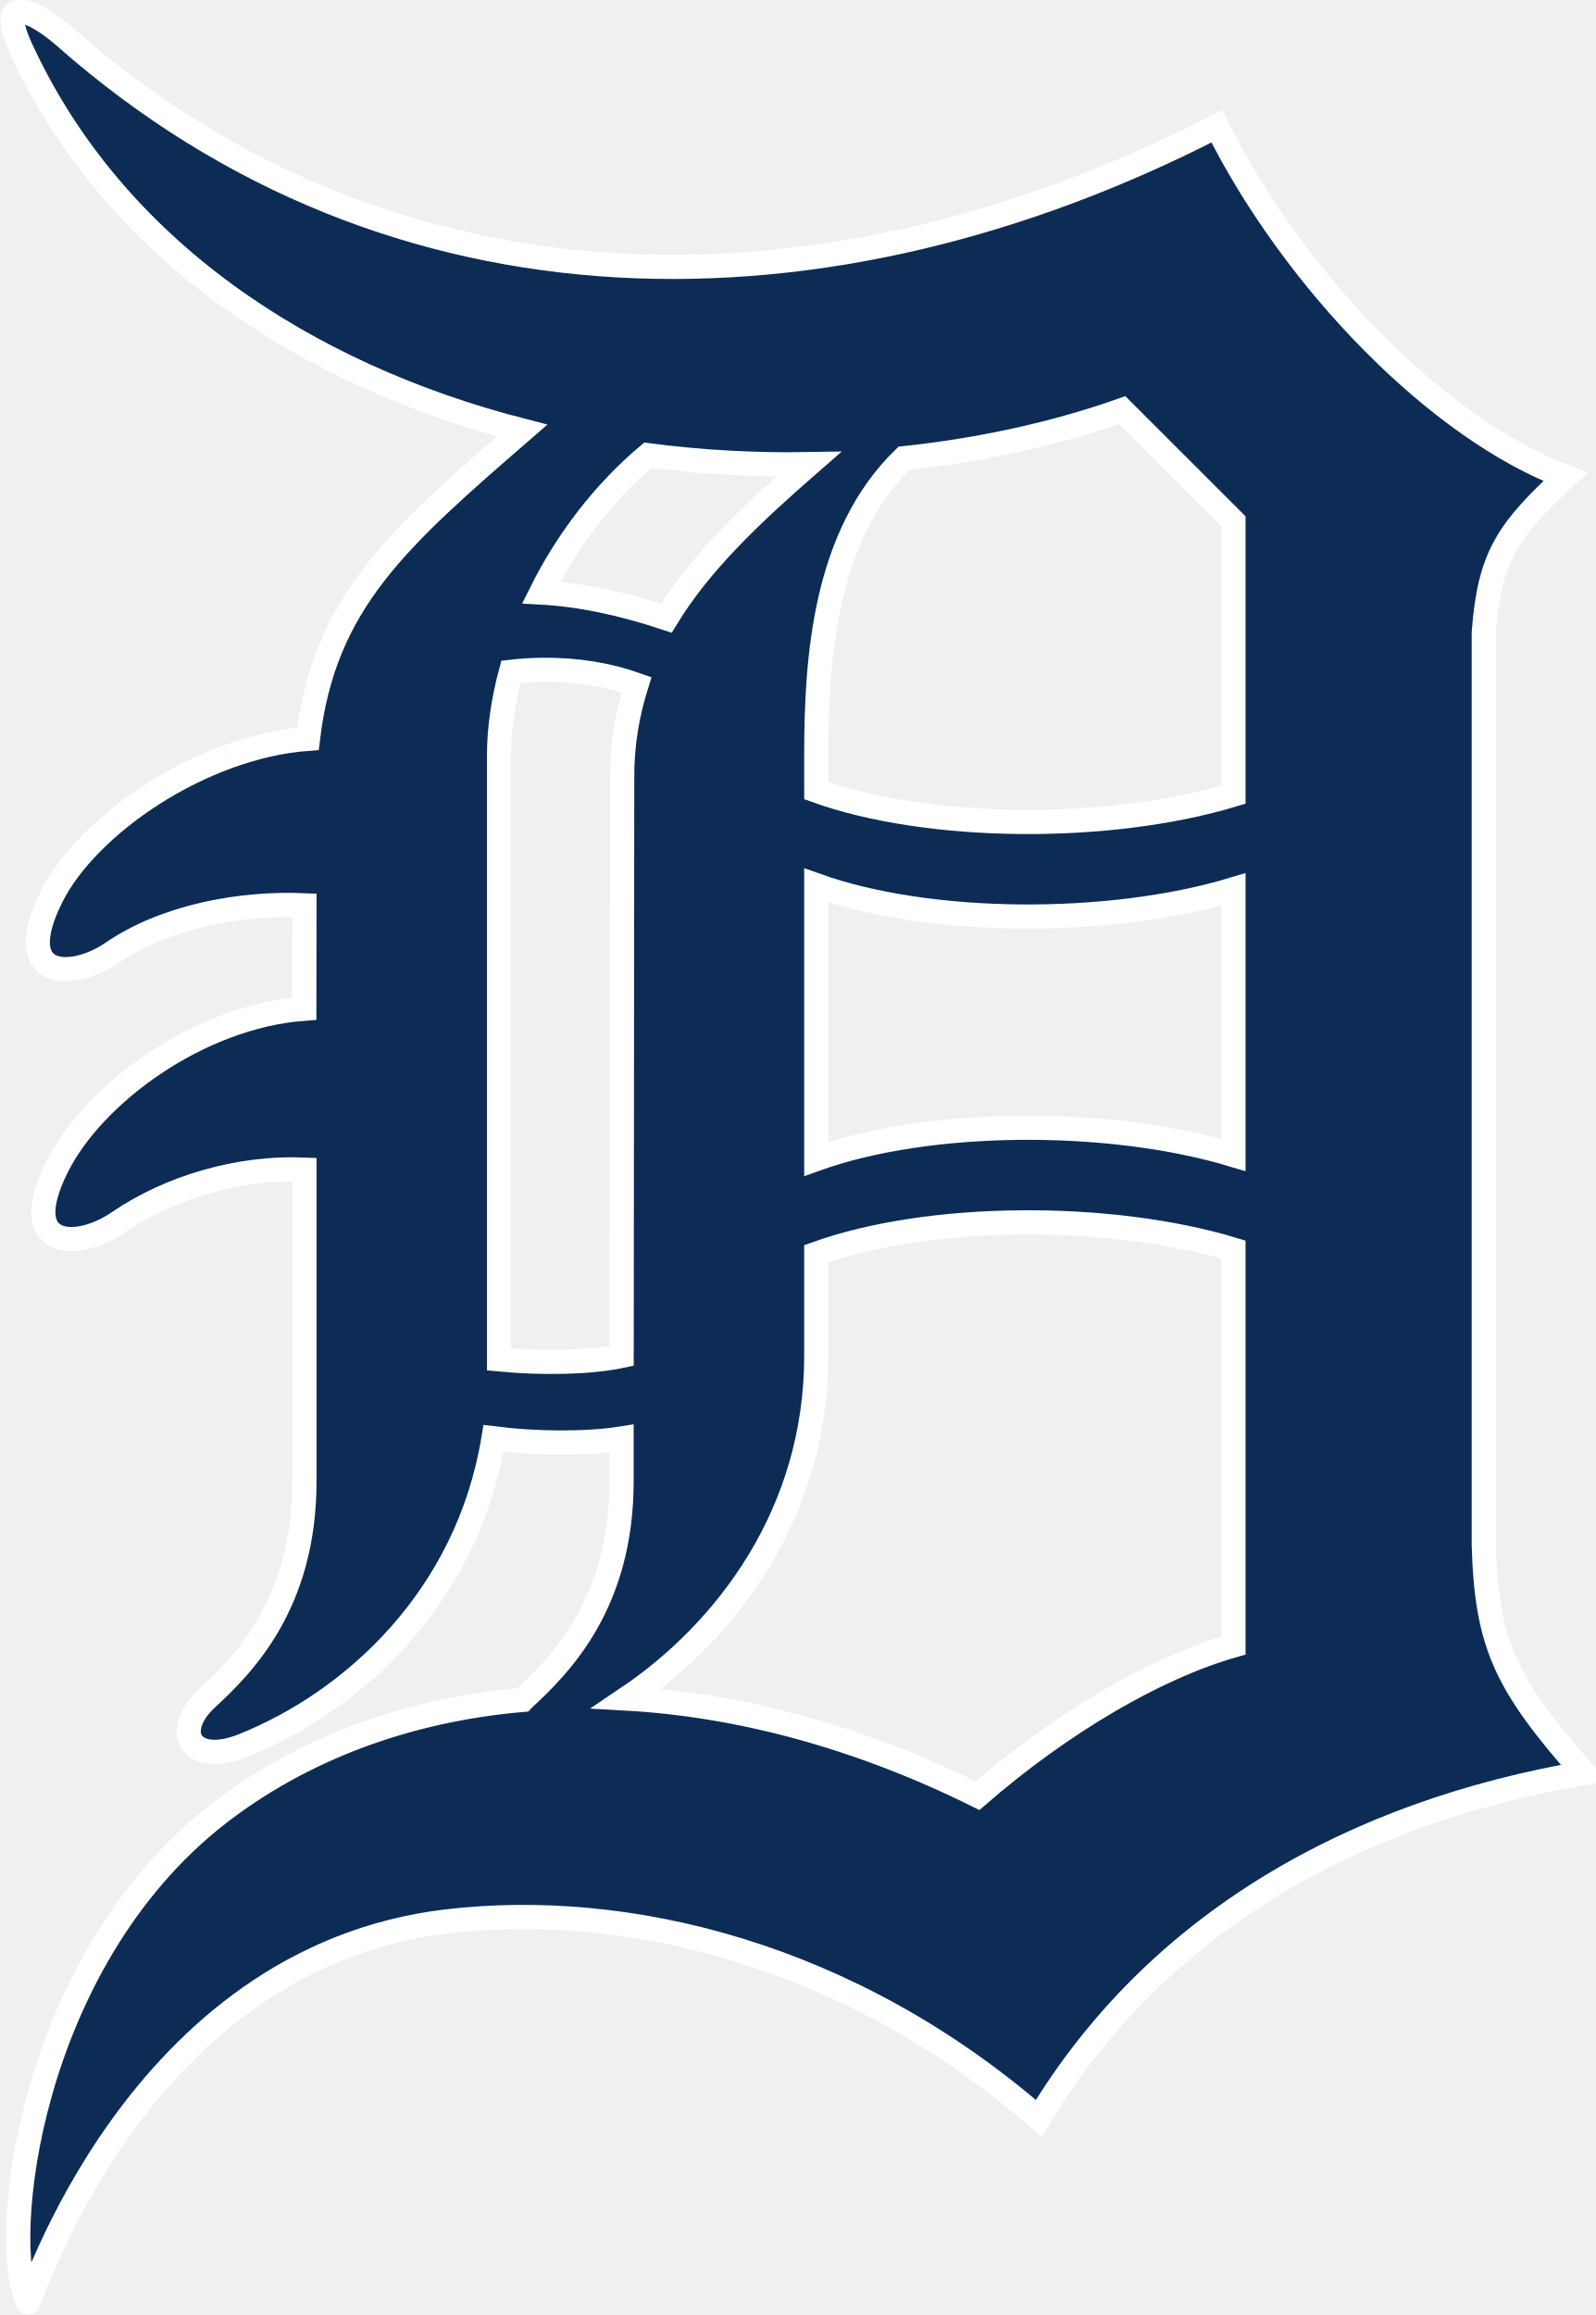
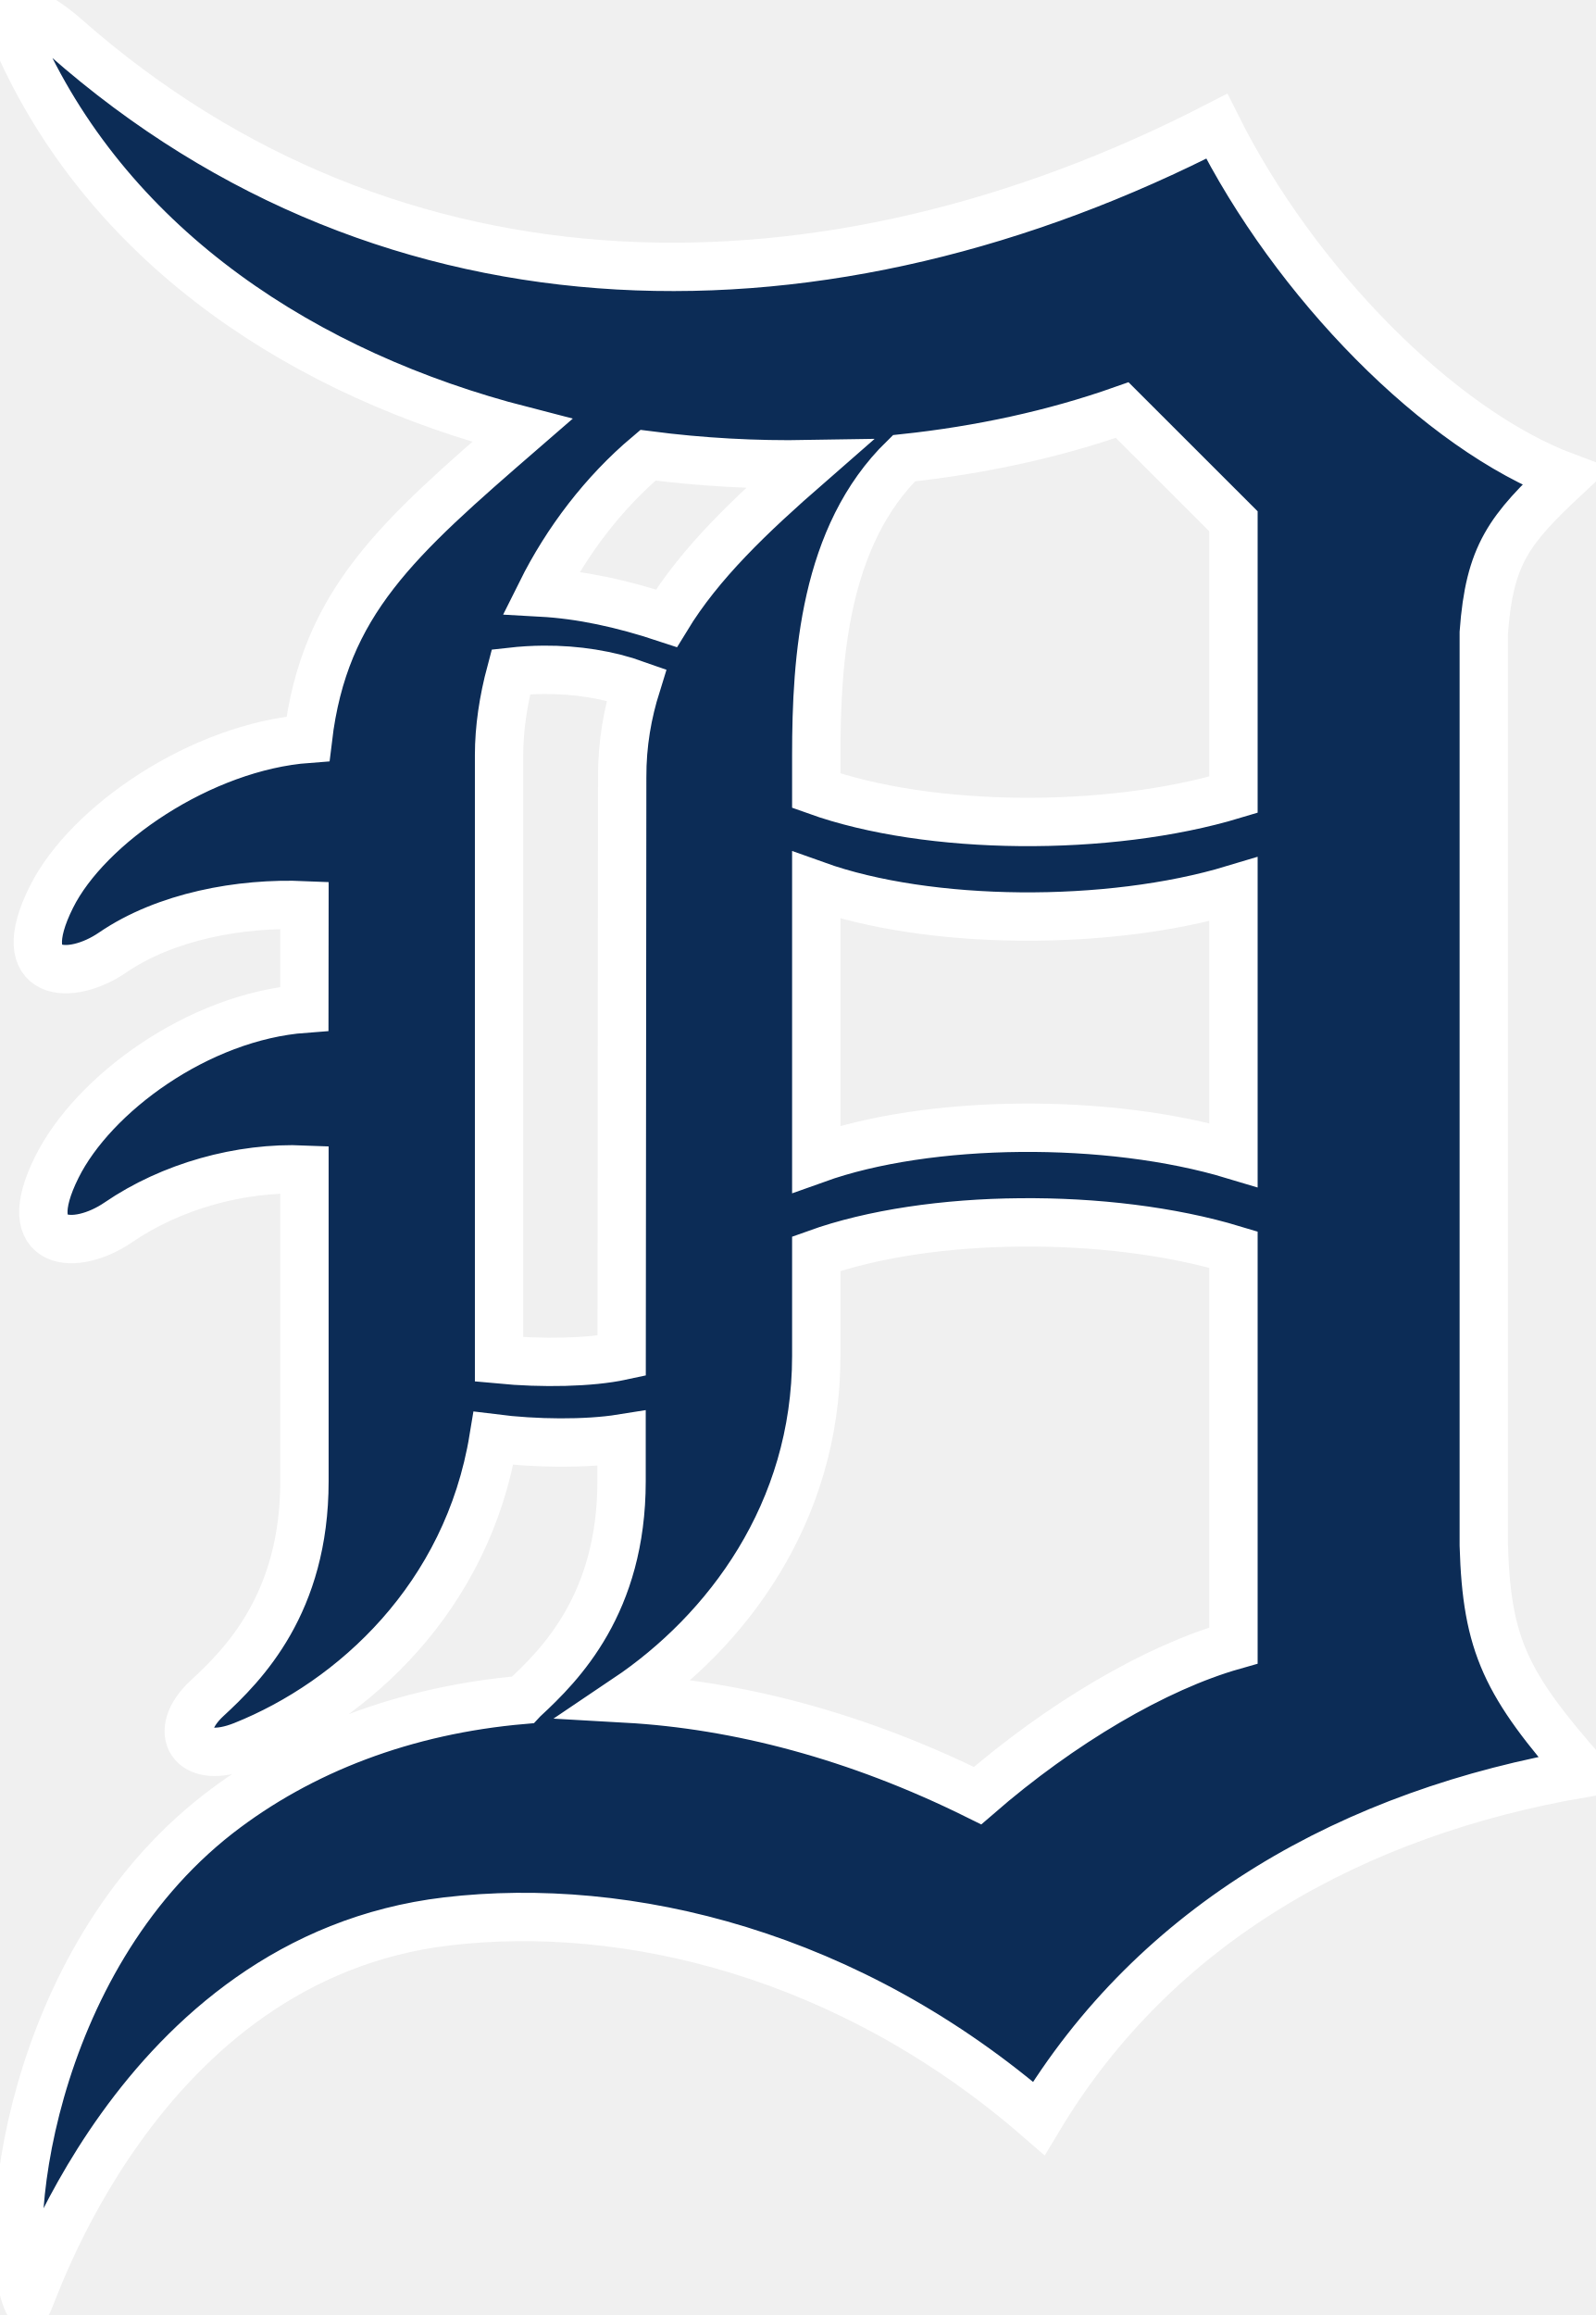
<svg xmlns="http://www.w3.org/2000/svg" width="132" height="191.46" viewBox="0 0 132 191.464">
-   <path fill="#0c2c56" stroke="#fff" stroke-width="2" d="M1.777.957c-.841-.036-1.085.788-.051 3.039 7.66 16.652 23.574 27.012 41.468 31.611-10.298 8.929-16.369 14.19-17.72 25.493-8.81.654-18.233 7.1-21.219 13.082-3.4 6.811 1.637 6.947 5.054 4.601 4.373-2.992 10.574-4.142 15.876-3.912l-.01 8.551c-8.806.656-17.478 7.1-20.461 13.082-3.4 6.806 1.637 6.946 5.053 4.606 4.377-2.996 10.117-4.606 15.418-4.378v25.778c0 10.12-5.059 15.18-8.059 17.95-2.982 2.76-1.337 5.64 3 3.9 9.096-3.64 18.546-12.26 20.699-25.4 3.481.44 7.657.48 10.594.01v3.54c0 10.12-5.063 15.18-8.053 17.95-.046.04-.076.08-.123.13-9.68.84-18.34 4.11-25.236 9.47-15.696 12.25-18.11 35.27-15.696 40.36.148.33 8.842-28.45 34.661-31.51 14.958-1.76 33.321 2.71 48.965 16.29 9.662-16.11 26.012-25.31 45.102-28.56-6.45-7.33-8.05-10.55-8.29-18.84v-75.478c.47-6.444 2.08-8.515 6.76-12.888-10.44-3.911-22.41-16.104-28.85-28.993-32.214 16.569-68.116 16.569-95.256-7.363C4.056 1.889 2.618.994 1.777.957zm91.057 32.959 9.206 9.199v22.612c-10.326 3.115-25.22 3.001-34.513-.332v-2.948c0-8.007.671-18.151 7.256-24.549 6.289-.67 12.401-1.988 18.051-3.982zm-39.23 3.734c4.422.574 8.882.819 13.308.741-4.852 4.234-8.997 8.168-11.783 12.742-3.689-1.224-7.073-1.947-10.363-2.129 2.127-4.275 5.171-8.265 8.838-11.354zm-8.62 17.748c2.706-.017 5.339.402 7.67 1.235-.731 2.339-1.197 4.845-1.183 7.689l-.045 47.818c-2.596.56-6.585.63-10.141.29v-49.983c0-2.198.348-4.527.979-6.885.909-.103 1.819-.158 2.72-.164zm22.543 17.823c9.293 3.329 24.187 3.443 34.513.33v21.972c-10.326-3.113-25.22-2.999-34.513.332v-22.634zm16.869 27.879c6.177-.06 12.482.69 17.644 2.25v32.74c-6.445 1.83-14.264 6.43-21.169 12.42-9.991-4.95-19.838-7.51-29.031-8.03 8.254-5.55 15.687-15.33 15.687-28.33v-8.46c4.647-1.67 10.693-2.54 16.869-2.59z" />
+   <path fill="#0c2c56" stroke="#fff" stroke-width="4" d="M1.777.957c-.841-.036-1.085.788-.051 3.039 7.66 16.652 23.574 27.012 41.468 31.611-10.298 8.929-16.369 14.19-17.72 25.493-8.81.654-18.233 7.1-21.219 13.082-3.4 6.811 1.637 6.947 5.054 4.601 4.373-2.992 10.574-4.142 15.876-3.912l-.01 8.551c-8.806.656-17.478 7.1-20.461 13.082-3.4 6.806 1.637 6.946 5.053 4.606 4.377-2.996 10.117-4.606 15.418-4.378v25.778c0 10.12-5.059 15.18-8.059 17.95-2.982 2.76-1.337 5.64 3 3.9 9.096-3.64 18.546-12.26 20.699-25.4 3.481.44 7.657.48 10.594.01v3.54c0 10.12-5.063 15.18-8.053 17.95-.046.04-.076.08-.123.13-9.68.84-18.34 4.11-25.236 9.47-15.696 12.25-18.11 35.27-15.696 40.36.148.33 8.842-28.45 34.661-31.51 14.958-1.76 33.321 2.71 48.965 16.29 9.662-16.11 26.012-25.31 45.102-28.56-6.45-7.33-8.05-10.55-8.29-18.84v-75.478c.47-6.444 2.08-8.515 6.76-12.888-10.44-3.911-22.41-16.104-28.85-28.993-32.214 16.569-68.116 16.569-95.256-7.363C4.056 1.889 2.618.994 1.777.957zm91.057 32.959 9.206 9.199v22.612c-10.326 3.115-25.22 3.001-34.513-.332v-2.948c0-8.007.671-18.151 7.256-24.549 6.289-.67 12.401-1.988 18.051-3.982zm-39.23 3.734c4.422.574 8.882.819 13.308.741-4.852 4.234-8.997 8.168-11.783 12.742-3.689-1.224-7.073-1.947-10.363-2.129 2.127-4.275 5.171-8.265 8.838-11.354zm-8.62 17.748c2.706-.017 5.339.402 7.67 1.235-.731 2.339-1.197 4.845-1.183 7.689l-.045 47.818c-2.596.56-6.585.63-10.141.29v-49.983c0-2.198.348-4.527.979-6.885.909-.103 1.819-.158 2.72-.164zm22.543 17.823c9.293 3.329 24.187 3.443 34.513.33v21.972c-10.326-3.113-25.22-2.999-34.513.332v-22.634zm16.869 27.879c6.177-.06 12.482.69 17.644 2.25v32.74c-6.445 1.83-14.264 6.43-21.169 12.42-9.991-4.95-19.838-7.51-29.031-8.03 8.254-5.55 15.687-15.33 15.687-28.33v-8.46c4.647-1.67 10.693-2.54 16.869-2.59z" />
</svg>
